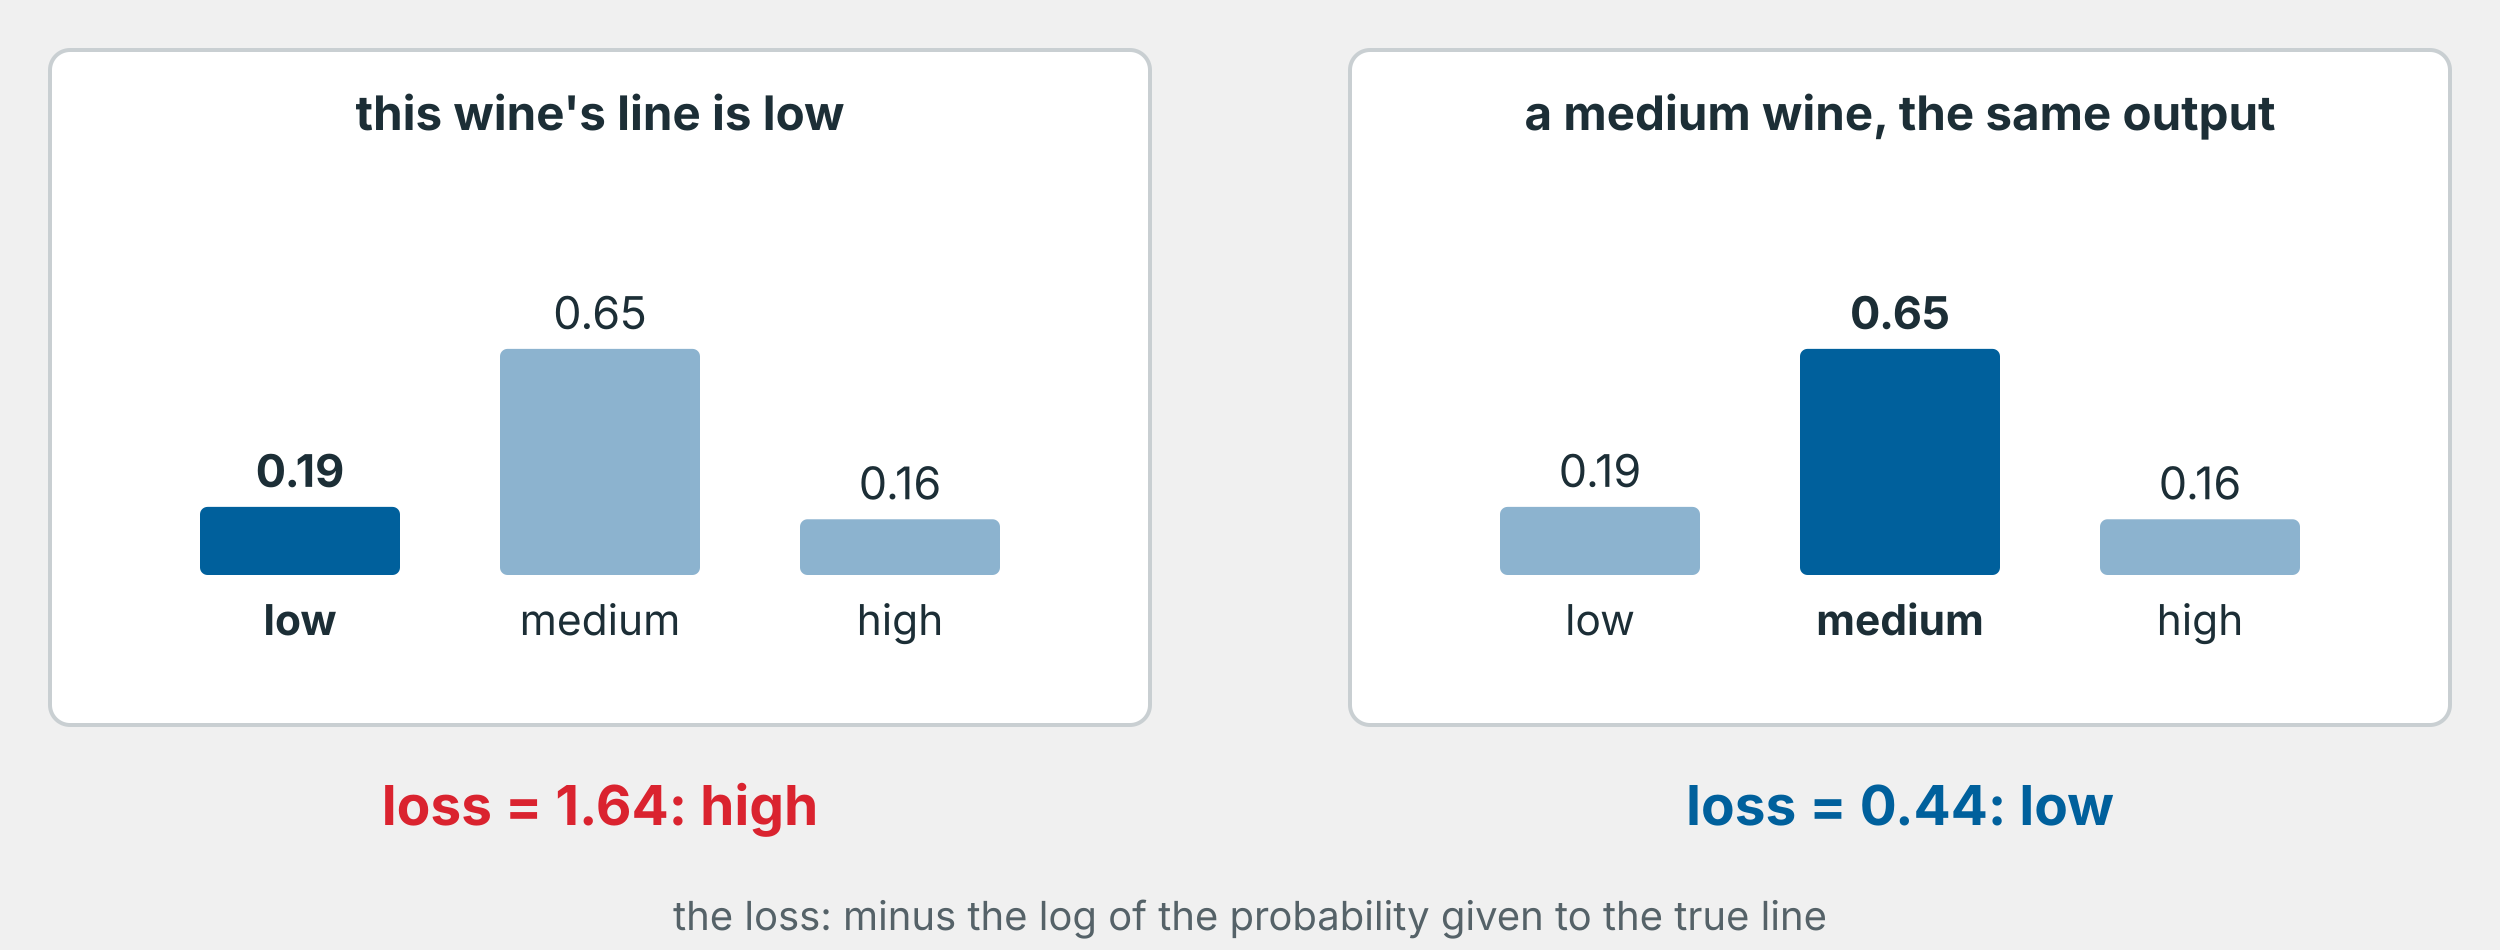
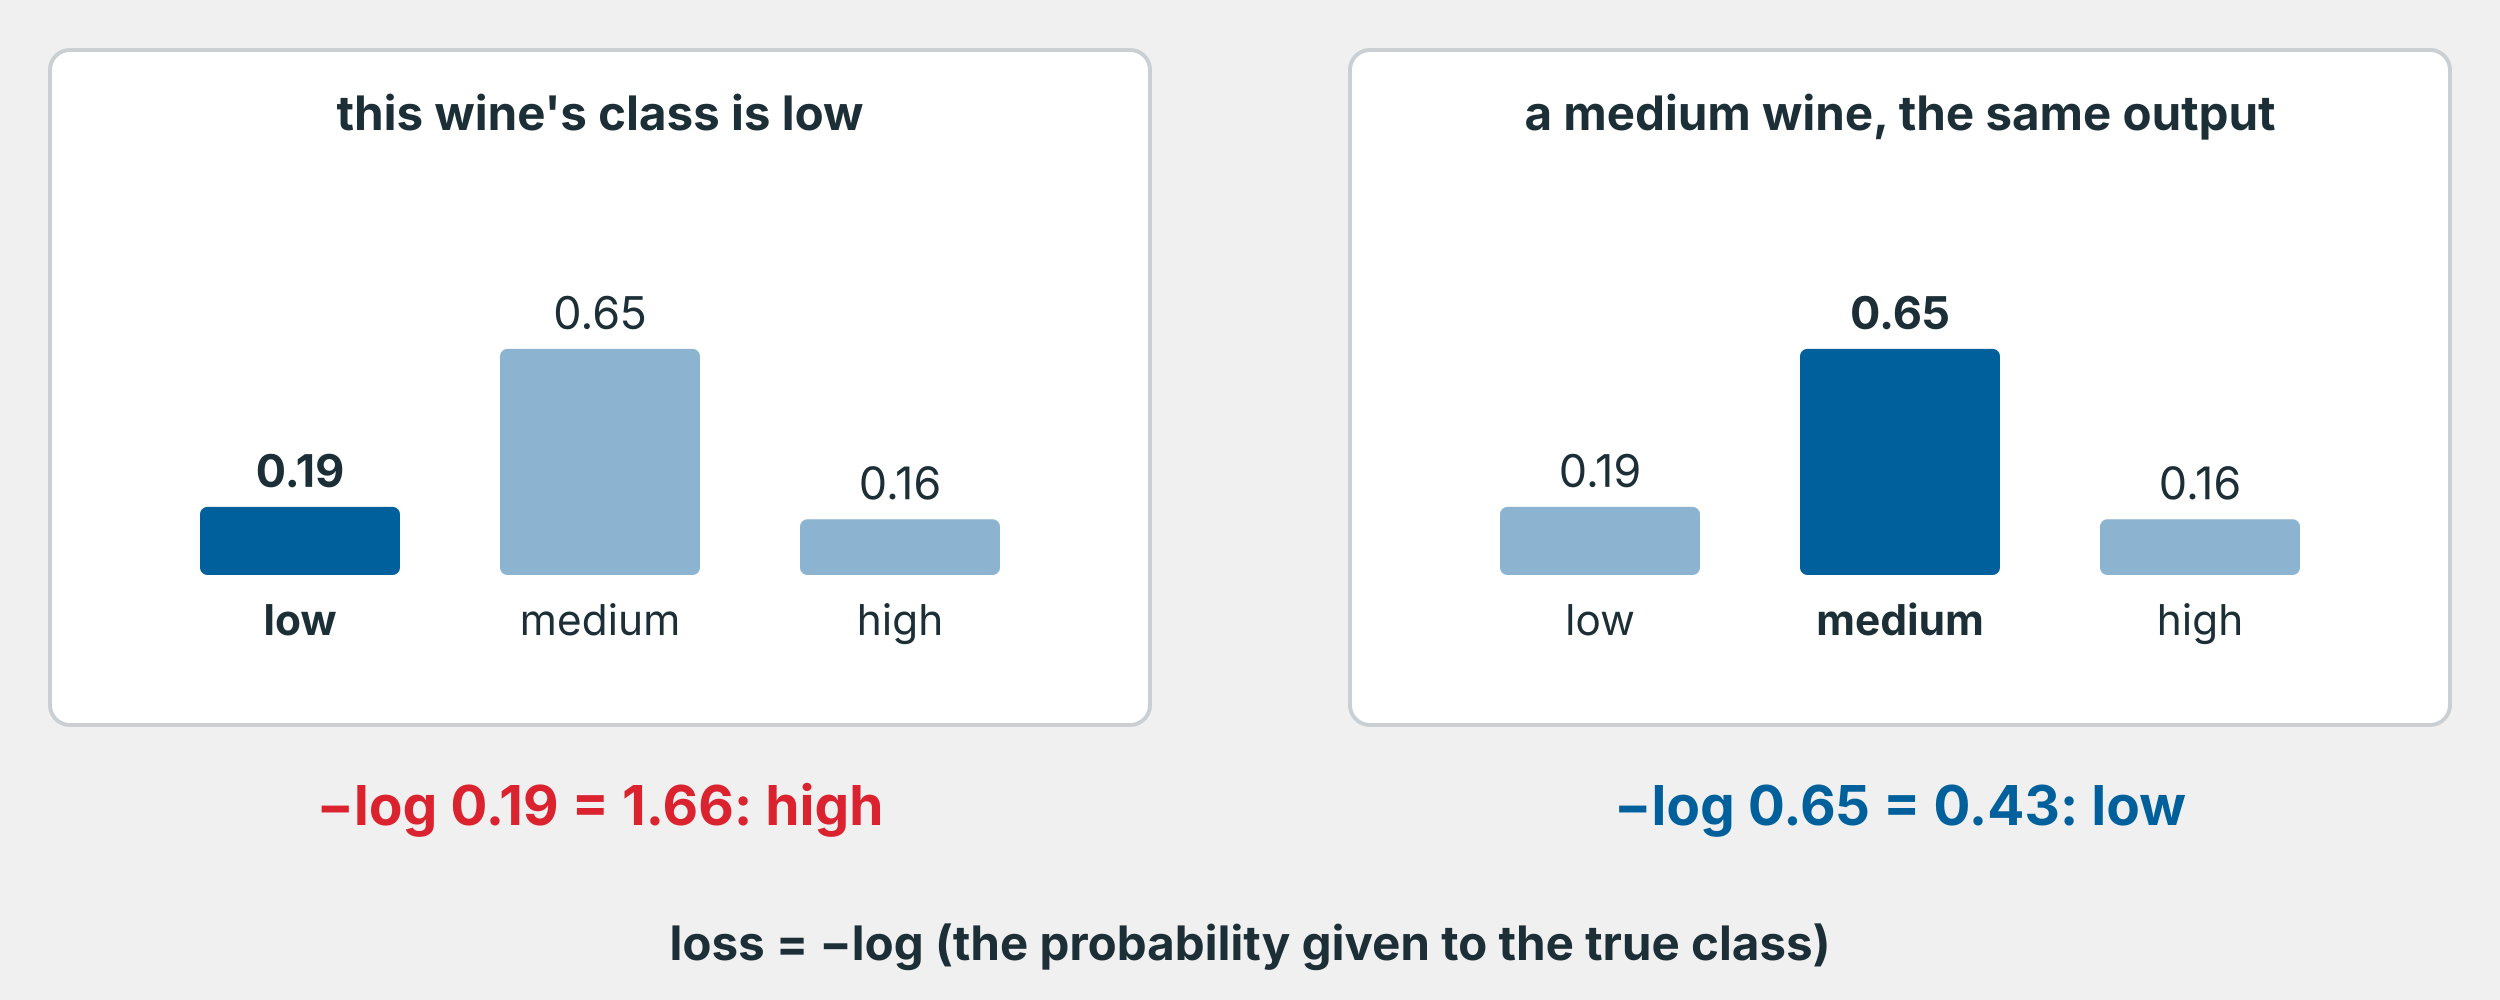
- <svg xmlns="http://www.w3.org/2000/svg" viewBox="0 0 1000 380" font-family="Inter, Arimo, Helvetica, sans-serif">
+ <svg xmlns="http://www.w3.org/2000/svg" viewBox="0 0 1000 400" font-family="Inter, Arimo, Helvetica, sans-serif">
  <defs>
    <marker id="ah" viewBox="0 0 10 10" refX="9" refY="5" markerWidth="7" markerHeight="7" orient="auto-start-reverse">
      <path d="M0,0 L10,5 L0,10 z" fill="#1c2e36" />
    </marker>
    <marker id="ahA" viewBox="0 0 10 10" refX="9" refY="5" markerWidth="7" markerHeight="7" orient="auto-start-reverse">
      <path class="accent-fill" d="M0,0 L10,5 L0,10 z" fill="#00609c" />
    </marker>
  </defs>
  <g data-step="1">
    <rect x="20" y="20" width="440" height="270" rx="8" fill="#ffffff" stroke="#c9cfd2" stroke-width="1.6" />
-     <text x="240" y="52" font-size="19" font-weight="bold" text-anchor="middle" fill="#1c2e36">this wine's line is low</text>
+     <text x="240" y="52" font-size="19" font-weight="bold" text-anchor="middle" fill="#1c2e36">this wine's class is low</text>
    <rect class="accent-fill" x="80" y="202.757" width="80" height="27.243" rx="3" fill="#00609c" />
    <text x="120" y="194.757" font-size="18" font-weight="bold" text-anchor="middle" fill="#1c2e36">0.19</text>
    <text x="120" y="254" font-size="17" font-weight="bold" text-anchor="middle" fill="#1c2e36">low</text>
    <rect class="accent-a-light-fill" x="200" y="139.549" width="80" height="90.451" rx="3" fill="#8cb3cf" />
    <text x="240" y="131.549" font-size="18" font-weight="normal" text-anchor="middle" fill="#1c2e36">0.65</text>
    <text x="240" y="254" font-size="17" font-weight="normal" text-anchor="middle" fill="#1c2e36">medium</text>
    <rect class="accent-a-light-fill" x="320" y="207.695" width="80" height="22.305" rx="3" fill="#8cb3cf" />
    <text x="360" y="199.695" font-size="18" font-weight="normal" text-anchor="middle" fill="#1c2e36">0.16</text>
    <text x="360" y="254" font-size="17" font-weight="normal" text-anchor="middle" fill="#1c2e36">high</text>
-     <text x="240" y="330" font-size="22" font-weight="bold" text-anchor="middle" fill="#da232f">loss = 1.64: high</text>
+     <text x="240" y="330" font-size="22" font-weight="bold" text-anchor="middle" fill="#da232f">−log 0.19 = 1.66: high</text>
  </g>
  <g data-step="2">
    <rect x="540" y="20" width="440" height="270" rx="8" fill="#ffffff" stroke="#c9cfd2" stroke-width="1.6" />
    <text x="760" y="52" font-size="19" font-weight="bold" text-anchor="middle" fill="#1c2e36">a medium wine, the same output</text>
    <rect class="accent-a-light-fill" x="600" y="202.757" width="80" height="27.243" rx="3" fill="#8cb3cf" />
    <text x="640" y="194.757" font-size="18" font-weight="normal" text-anchor="middle" fill="#1c2e36">0.19</text>
    <text x="640" y="254" font-size="17" font-weight="normal" text-anchor="middle" fill="#1c2e36">low</text>
    <rect class="accent-fill" x="720" y="139.549" width="80" height="90.451" rx="3" fill="#00609c" />
    <text x="760" y="131.549" font-size="18" font-weight="bold" text-anchor="middle" fill="#1c2e36">0.65</text>
    <text x="760" y="254" font-size="17" font-weight="bold" text-anchor="middle" fill="#1c2e36">medium</text>
    <rect class="accent-a-light-fill" x="840" y="207.695" width="80" height="22.305" rx="3" fill="#8cb3cf" />
    <text x="880" y="199.695" font-size="18" font-weight="normal" text-anchor="middle" fill="#1c2e36">0.16</text>
    <text x="880" y="254" font-size="17" font-weight="normal" text-anchor="middle" fill="#1c2e36">high</text>
-     <text class="accent-fill" x="760" y="330" font-size="22" font-weight="bold" text-anchor="middle" fill="#00609c">loss = 0.44: low</text>
+     <text class="accent-fill" x="760" y="330" font-size="22" font-weight="bold" text-anchor="middle" fill="#00609c">−log 0.65 = 0.43: low</text>
  </g>
  <g data-step="3">
-     <text x="500" y="372" font-size="16" font-weight="normal" text-anchor="middle" fill="#556268">the loss: minus the log of the probability given to the true line</text>
+     <text x="500" y="384" font-size="19" font-weight="bold" text-anchor="middle" fill="#1c2e36">loss = −log (the probability given to the true class)</text>
  </g>
</svg>
